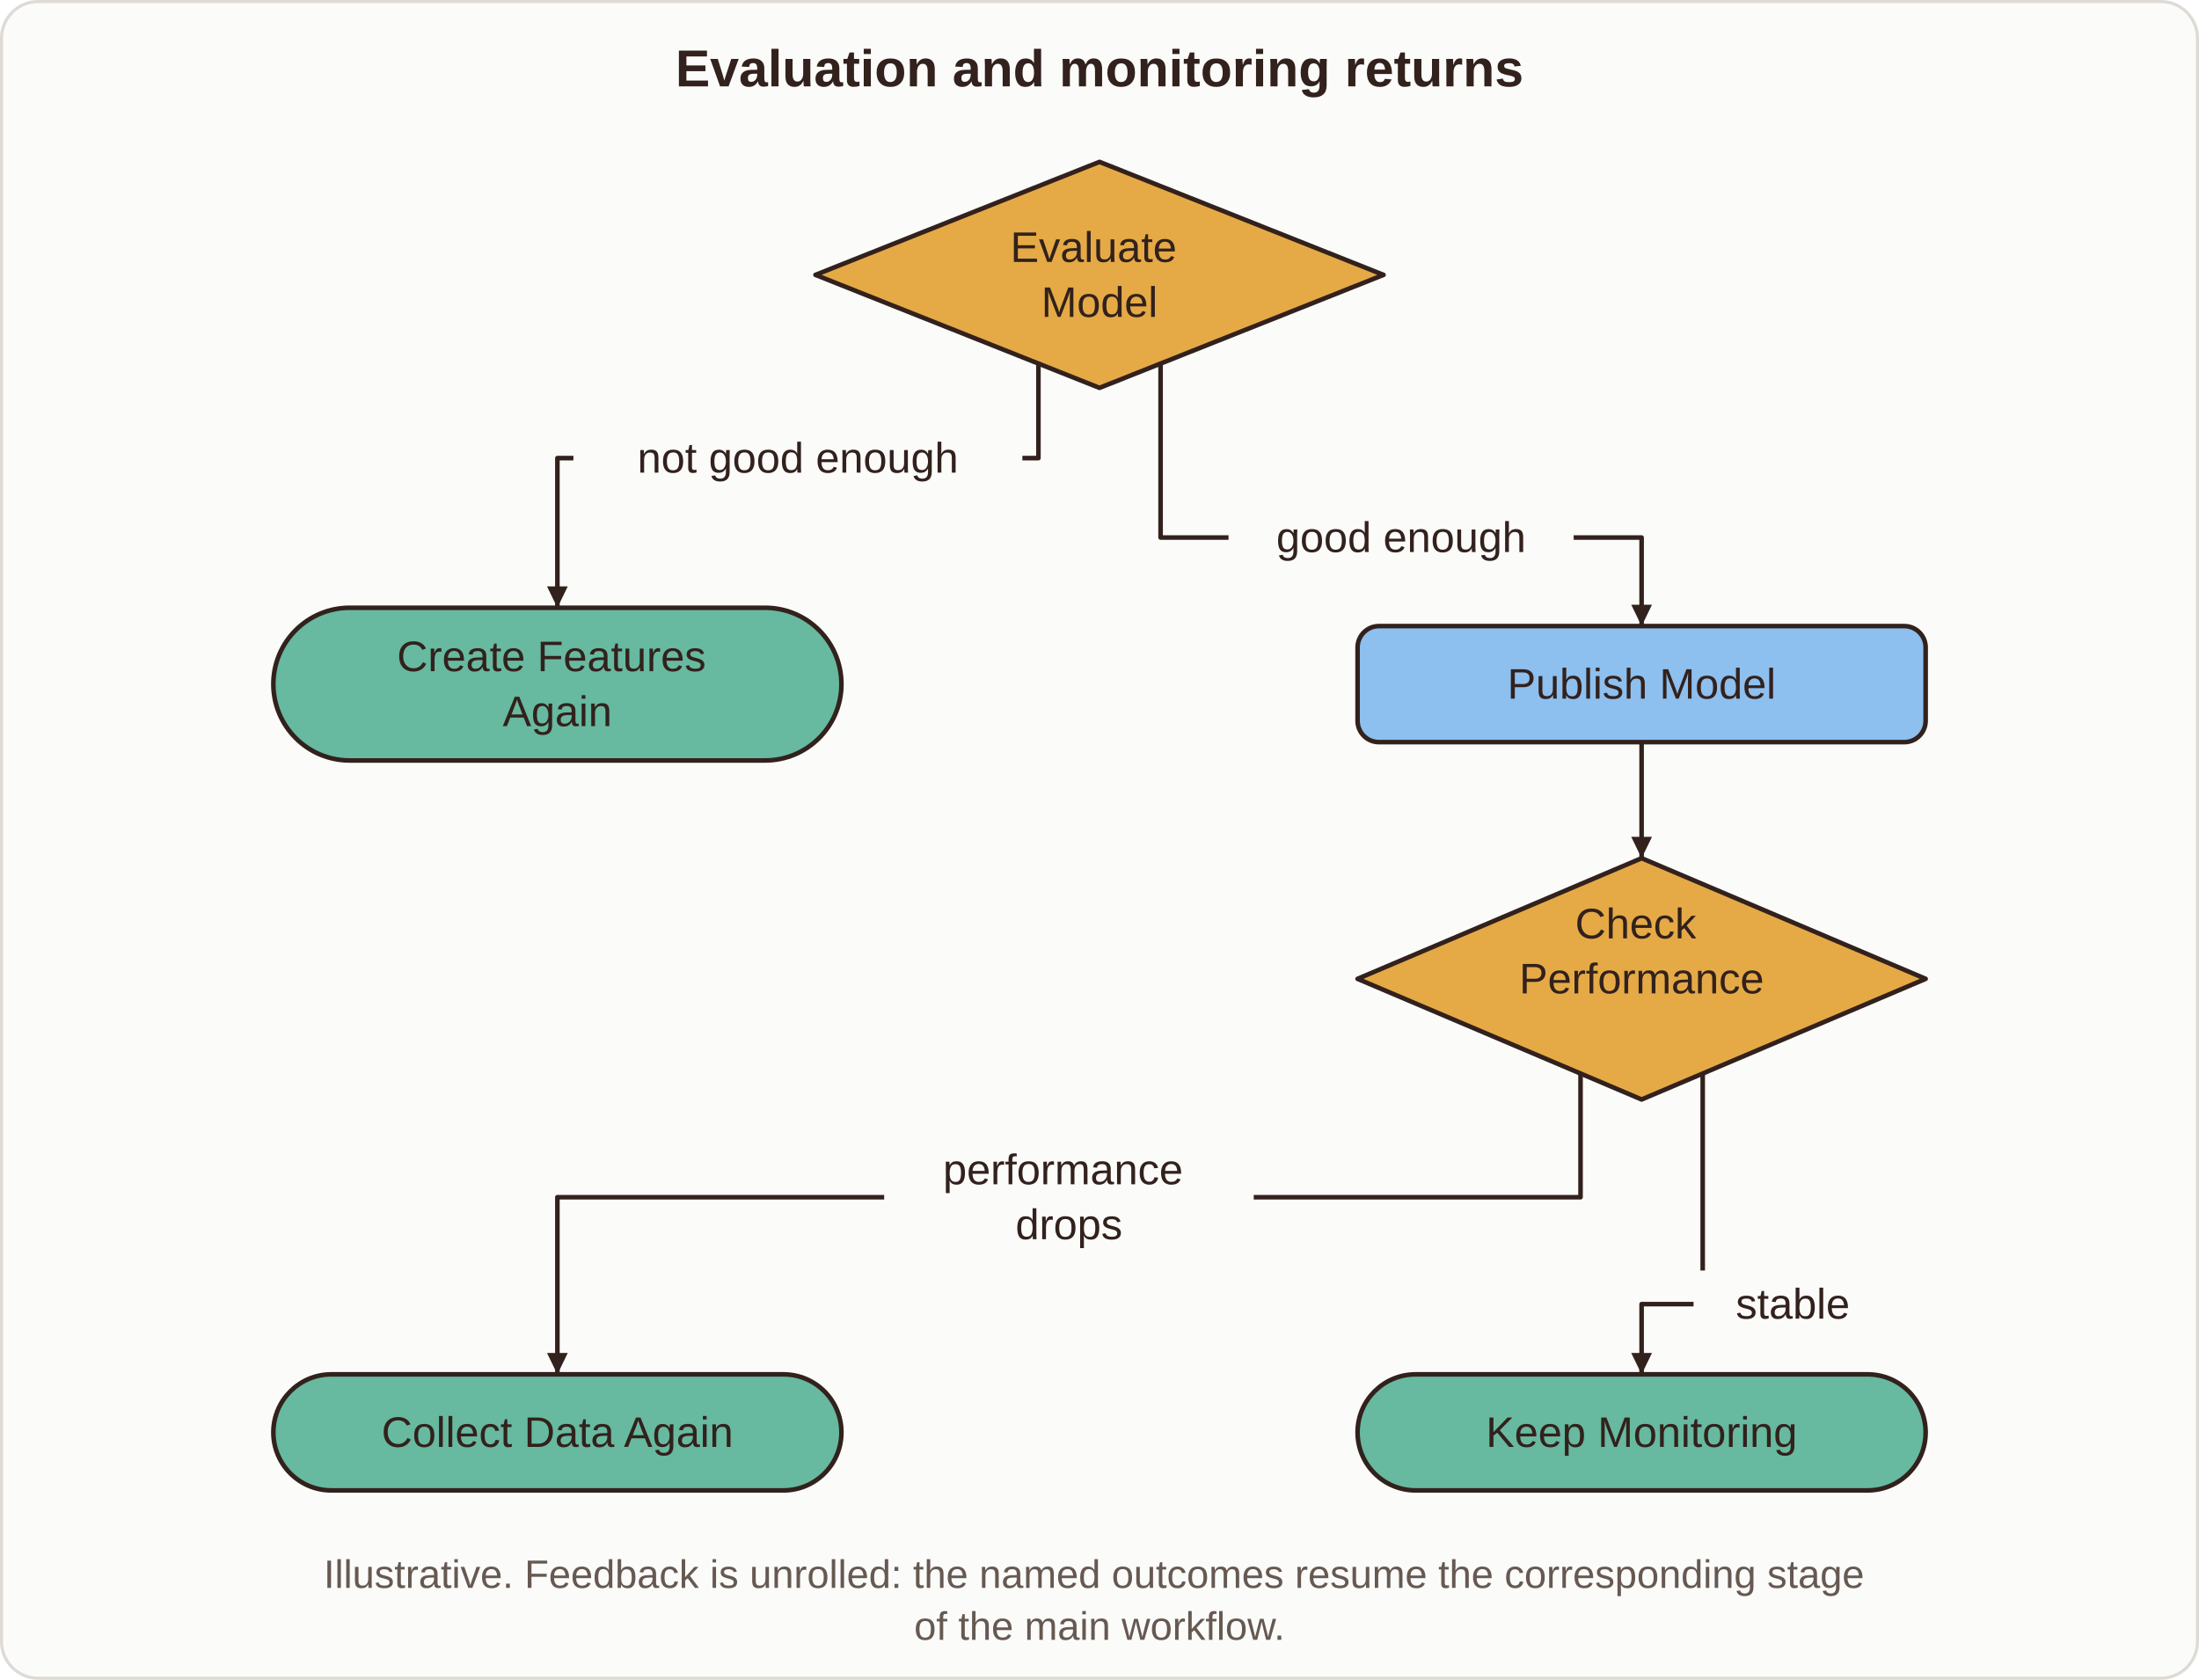
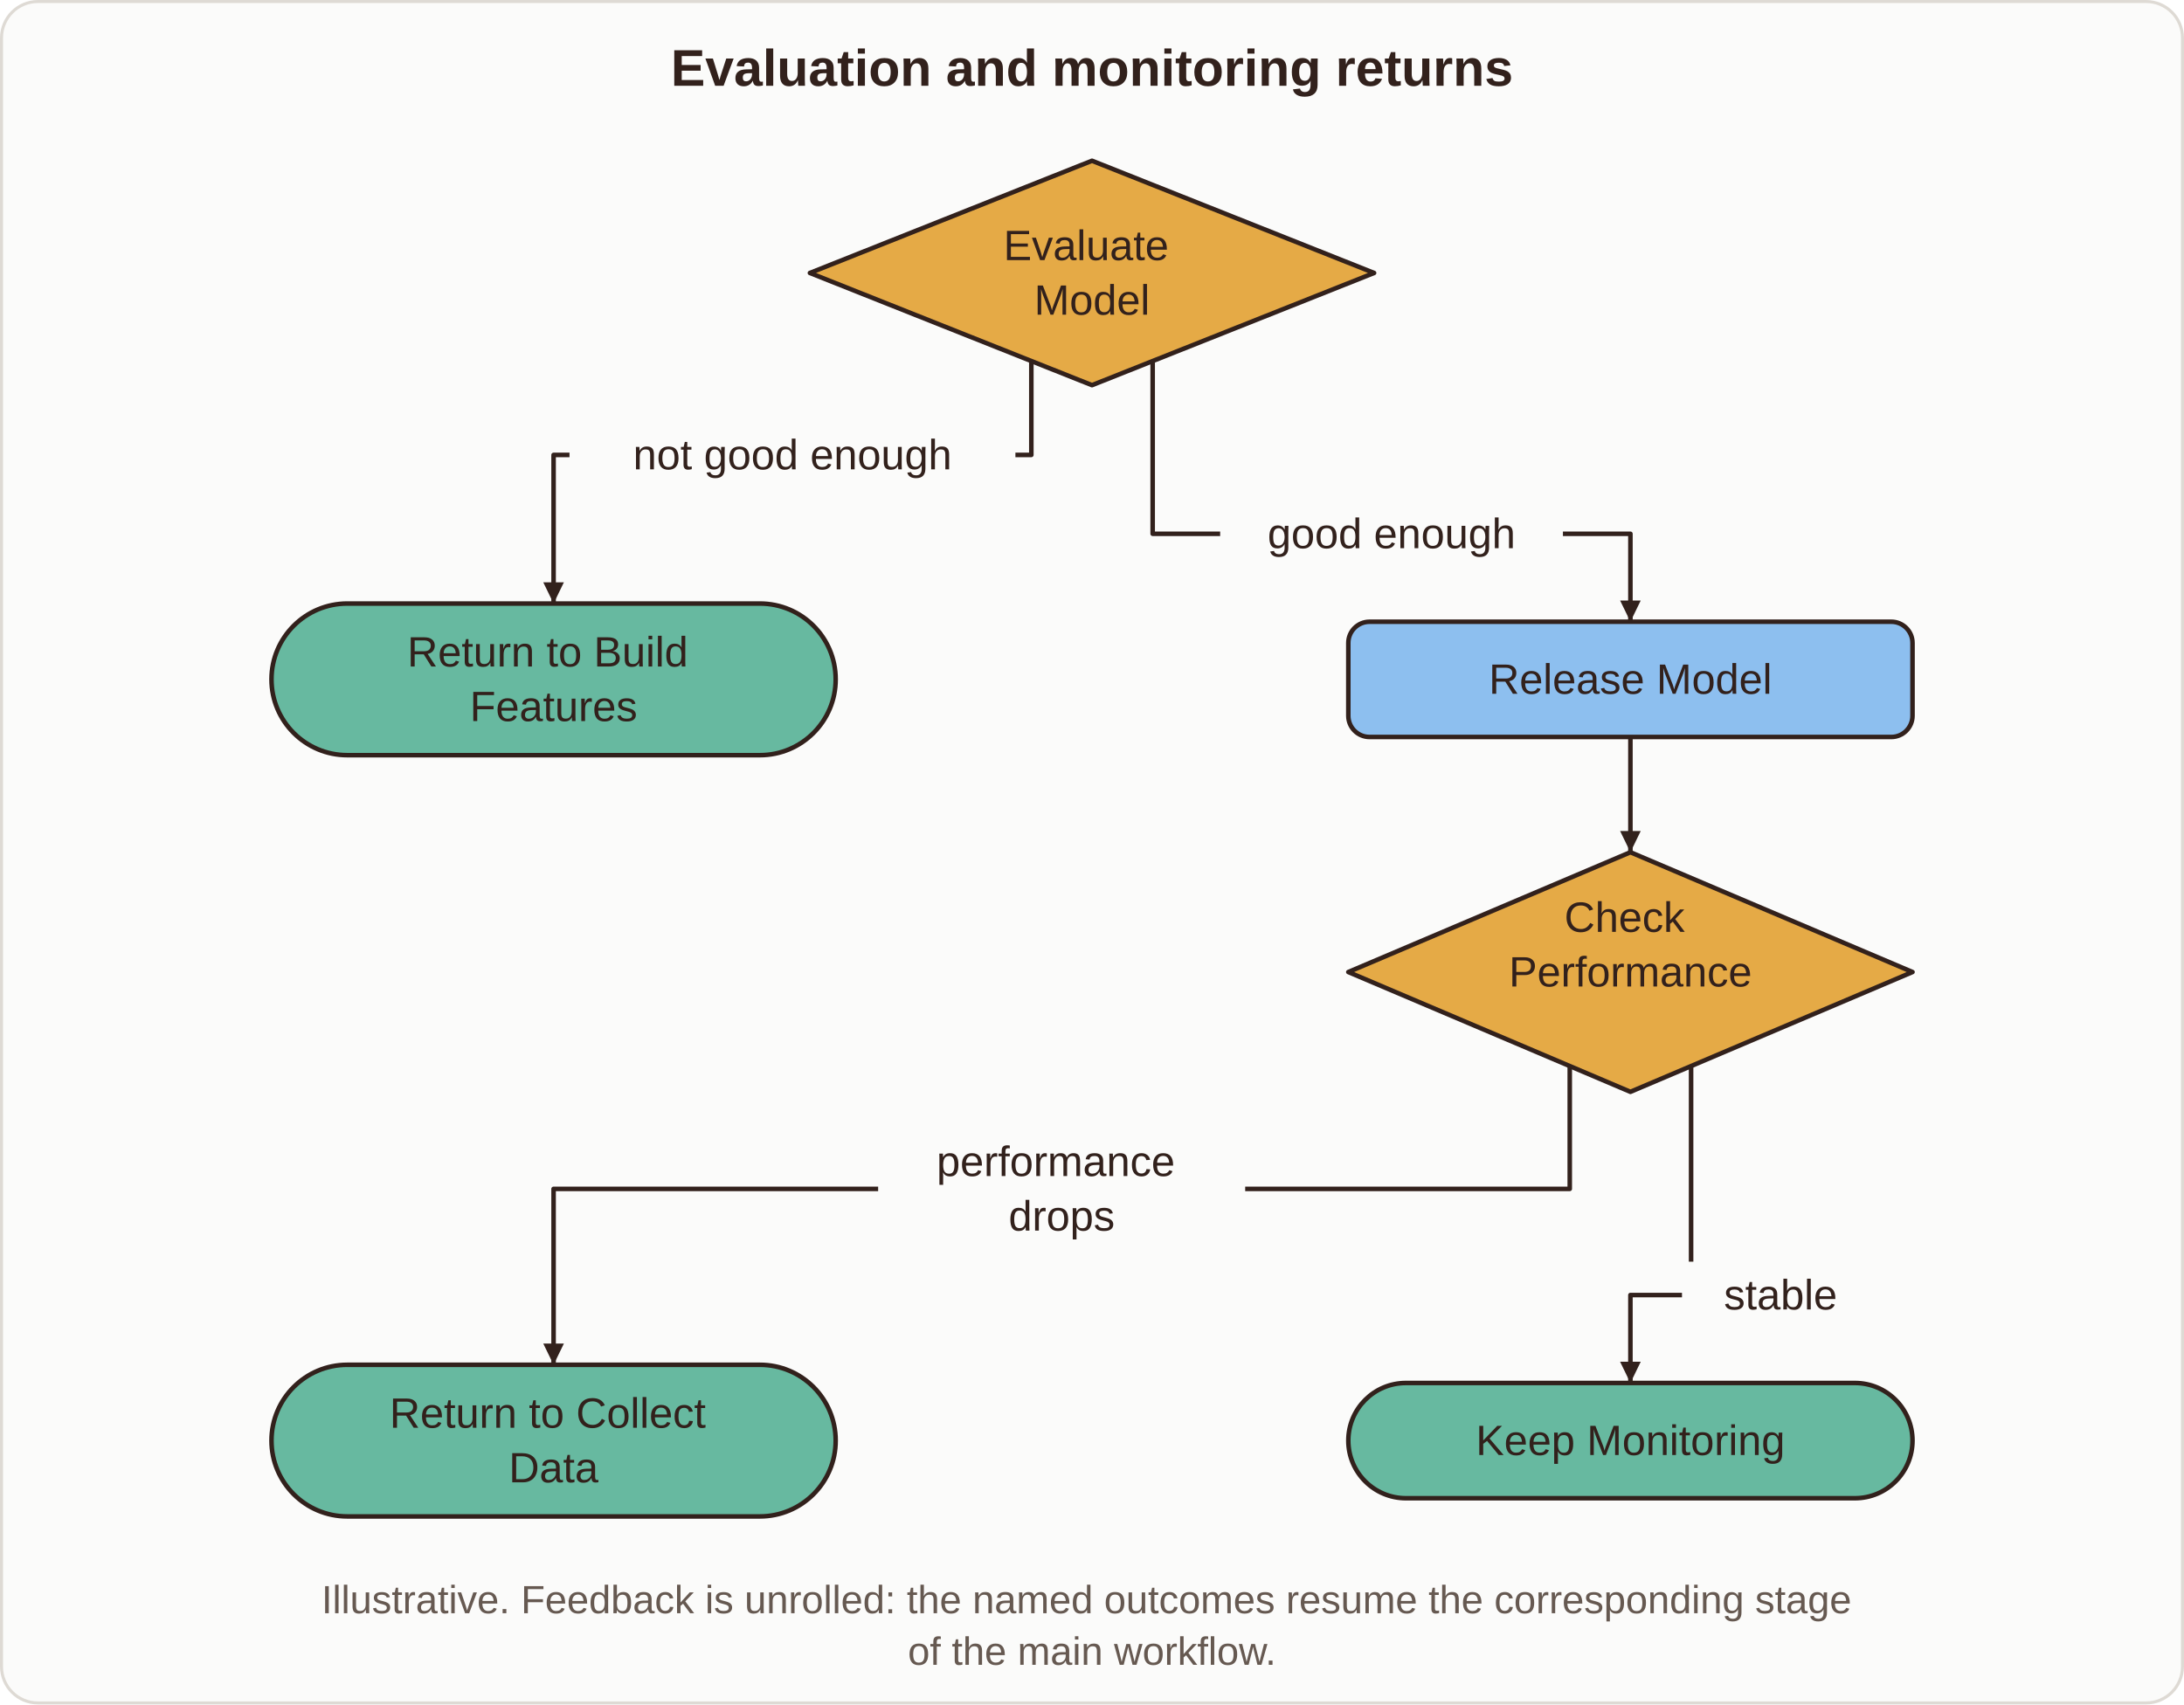
- <svg xmlns="http://www.w3.org/2000/svg" width="720" height="550" viewBox="0 0 720 550" role="img" aria-label="Evaluation and monitoring returns Evaluate Model — not good enough → Create Features Again Evaluate Model — good enough → Publish Model Publish Model → Check Performance Check Performance — performance drops → Collect Data Again Check Performance — stable → Keep Monitoring Illustrative. Feedback is unrolled: the named outcomes resume the corresponding stage of the main workflow." font-family="Arial, Liberation Sans, sans-serif" style="display:block;max-width:none;margin-inline:auto" data-tutor-diagram="flow">
-   <rect x="0.5" y="0.5" width="719" height="549" rx="12" fill="var(--viz-surface, #fbfbfa)" stroke="var(--color-line, #dedad4)" />
+ <svg xmlns="http://www.w3.org/2000/svg" width="720" height="562" viewBox="0 0 720 562" role="img" aria-label="Evaluation and monitoring returns Evaluate Model — not good enough → Return to Build Features Evaluate Model — good enough → Release Model Release Model → Check Performance Check Performance — performance drops → Return to Collect Data Check Performance — stable → Keep Monitoring Illustrative. Feedback is unrolled: the named outcomes resume the corresponding stage of the main workflow." font-family="Arial, Liberation Sans, sans-serif" style="display:block;max-width:none;margin-inline:auto" data-tutor-diagram="flow">
+   <rect x="0.5" y="0.5" width="719" height="561" rx="12" fill="var(--viz-surface, #fbfbfa)" stroke="var(--color-line, #dedad4)" />
  <text x="360" y="22.5" fill="var(--color-ink, #32211c)" font-size="17" font-weight="700" text-anchor="middle">
    <tspan x="360" y="28.28">Evaluation and monitoring returns</tspan>
  </text>
  <g transform="translate(0 39)">
    <g data-tutor-edge="e:f">
      <g>
        <polyline points="340,80.043 340,111 182.5,111 182.5,160" fill="none" stroke="var(--color-ink, #32211c)" stroke-width="1.5" stroke-linecap="round" stroke-linejoin="round" />
        <polygon points="182.5,160 179.1,153 185.9,153" fill="var(--color-ink, #32211c)" data-tutor-arrowhead="" />
      </g>
    </g>
    <g data-tutor-edge="e:d">
      <g>
        <polyline points="380,80.043 380,137 537.5,137 537.5,166" fill="none" stroke="var(--color-ink, #32211c)" stroke-width="1.5" stroke-linecap="round" stroke-linejoin="round" />
        <polygon points="537.5,166 534.1,159 540.9,159" fill="var(--color-ink, #32211c)" data-tutor-arrowhead="" />
      </g>
    </g>
    <g data-tutor-edge="d:m">
      <g>
        <polyline points="537.5,204 537.5,226 537.5,226 537.5,242" fill="none" stroke="var(--color-ink, #32211c)" stroke-width="1.5" stroke-linecap="round" stroke-linejoin="round" />
        <polygon points="537.5,242 534.1,235 540.9,235" fill="var(--color-ink, #32211c)" data-tutor-arrowhead="" />
      </g>
    </g>
    <g data-tutor-edge="m:c">
      <g>
        <polyline points="517.5,312.505 517.5,353 182.5,353 182.5,411" fill="none" stroke="var(--color-ink, #32211c)" stroke-width="1.5" stroke-linecap="round" stroke-linejoin="round" />
        <polygon points="182.5,411 179.1,404 185.9,404" fill="var(--color-ink, #32211c)" data-tutor-arrowhead="" />
      </g>
    </g>
    <g data-tutor-edge="m:k">
      <g>
-         <polyline points="557.5,312.505 557.5,388 537.5,388 537.5,411" fill="none" stroke="var(--color-ink, #32211c)" stroke-width="1.5" stroke-linecap="round" stroke-linejoin="round" />
-         <polygon points="537.5,411 534.1,404 540.9,404" fill="var(--color-ink, #32211c)" data-tutor-arrowhead="" />
+         <polyline points="557.5,312.505 557.5,388 537.5,388 537.5,417" fill="none" stroke="var(--color-ink, #32211c)" stroke-width="1.5" stroke-linecap="round" stroke-linejoin="round" />
+         <polygon points="537.5,417 534.1,410 540.9,410" fill="var(--color-ink, #32211c)" data-tutor-arrowhead="" />
      </g>
    </g>
    <g>
      <rect x="187.75" y="100" width="147" height="22" fill="var(--viz-surface, #fbfbfa)" />
      <text x="261.25" y="111" fill="var(--color-ink, #32211c)" font-size="14" font-weight="400" text-anchor="middle">
        <tspan x="261.25" y="115.76">not good enough</tspan>
      </text>
    </g>
    <g>
      <rect x="402.25" y="126" width="113" height="22" fill="var(--viz-surface, #fbfbfa)" />
      <text x="458.75" y="137" fill="var(--color-ink, #32211c)" font-size="14" font-weight="400" text-anchor="middle">
        <tspan x="458.75" y="141.76">good enough</tspan>
      </text>
    </g>
    <g>
      <rect x="289.5" y="333" width="121" height="40" fill="var(--viz-surface, #fbfbfa)" />
      <text x="350" y="353" fill="var(--color-ink, #32211c)" font-size="14" font-weight="400" text-anchor="middle">
        <tspan x="350" y="348.76">performance</tspan>
        <tspan x="350" y="366.76">drops</tspan>
      </text>
    </g>
    <g>
      <rect x="554.5" y="377" width="65" height="22" fill="var(--viz-surface, #fbfbfa)" />
      <text x="587" y="388" fill="var(--color-ink, #32211c)" font-size="14" font-weight="400" text-anchor="middle">
        <tspan x="587" y="392.76">stable</tspan>
      </text>
    </g>
    <g data-tutor-node="e">
      <polygon points="360,14 453,51 360,88 267,51" fill="#E5AA46" stroke="#32211c" stroke-width="1.5" stroke-linejoin="round" />
      <text x="360" y="51" fill="#32211c" font-size="14" font-weight="400" text-anchor="middle">
        <tspan x="360" y="46.76">Evaluate</tspan>
        <tspan x="360" y="64.76">Model</tspan>
      </text>
    </g>
    <g data-tutor-node="f">
      <rect x="89.5" y="160" width="186" height="50" rx="25" fill="#67B9A0" stroke="#32211c" stroke-width="1.5" />
      <text x="182.5" y="185" fill="#32211c" font-size="14" font-weight="400" text-anchor="middle">
-         <tspan x="182.5" y="180.76">Create Features</tspan>
-         <tspan x="182.5" y="198.76">Again</tspan>
+         <tspan x="182.5" y="180.76">Return to Build</tspan>
+         <tspan x="182.5" y="198.76">Features</tspan>
      </text>
    </g>
    <g data-tutor-node="d">
      <rect x="444.5" y="166" width="186" height="38" rx="7" fill="#8DBFEF" stroke="#32211c" stroke-width="1.5" />
      <text x="537.5" y="185" fill="#32211c" font-size="14" font-weight="400" text-anchor="middle">
-         <tspan x="537.5" y="189.76">Publish Model</tspan>
+         <tspan x="537.5" y="189.76">Release Model</tspan>
      </text>
    </g>
    <g data-tutor-node="m">
      <polygon points="537.5,242 630.5,281.5 537.5,321 444.5,281.5" fill="#E5AA46" stroke="#32211c" stroke-width="1.5" stroke-linejoin="round" />
      <text x="537.5" y="272.5" fill="#32211c" font-size="14" font-weight="400" text-anchor="middle">
        <tspan x="537.5" y="268.26">Check</tspan>
        <tspan x="537.5" y="286.26">Performance</tspan>
      </text>
    </g>
    <g data-tutor-node="c">
-       <rect x="89.5" y="411" width="186" height="38" rx="19" fill="#67B9A0" stroke="#32211c" stroke-width="1.5" />
-       <text x="182.5" y="430" fill="#32211c" font-size="14" font-weight="400" text-anchor="middle">
-         <tspan x="182.5" y="434.76">Collect Data Again</tspan>
+       <rect x="89.5" y="411" width="186" height="50" rx="25" fill="#67B9A0" stroke="#32211c" stroke-width="1.5" />
+       <text x="182.5" y="436" fill="#32211c" font-size="14" font-weight="400" text-anchor="middle">
+         <tspan x="182.5" y="431.76">Return to Collect</tspan>
+         <tspan x="182.5" y="449.76">Data</tspan>
      </text>
    </g>
    <g data-tutor-node="k">
-       <rect x="444.5" y="411" width="186" height="38" rx="19" fill="#67B9A0" stroke="#32211c" stroke-width="1.5" />
-       <text x="537.5" y="430" fill="#32211c" font-size="14" font-weight="400" text-anchor="middle">
-         <tspan x="537.5" y="434.76">Keep Monitoring</tspan>
+       <rect x="444.5" y="417" width="186" height="38" rx="19" fill="#67B9A0" stroke="#32211c" stroke-width="1.5" />
+       <text x="537.5" y="436" fill="#32211c" font-size="14" font-weight="400" text-anchor="middle">
+         <tspan x="537.5" y="440.76">Keep Monitoring</tspan>
      </text>
    </g>
  </g>
-   <text x="360" y="524" fill="var(--color-ink-2, #665951)" font-size="13" font-weight="400" text-anchor="middle">
-     <tspan x="360" y="519.92">Illustrative. Feedback is unrolled: the named outcomes resume the corresponding stage</tspan>
-     <tspan x="360" y="536.92">of the main workflow.</tspan>
+   <text x="360" y="536" fill="var(--color-ink-2, #665951)" font-size="13" font-weight="400" text-anchor="middle">
+     <tspan x="360" y="531.92">Illustrative. Feedback is unrolled: the named outcomes resume the corresponding stage</tspan>
+     <tspan x="360" y="548.92">of the main workflow.</tspan>
  </text>
</svg>
